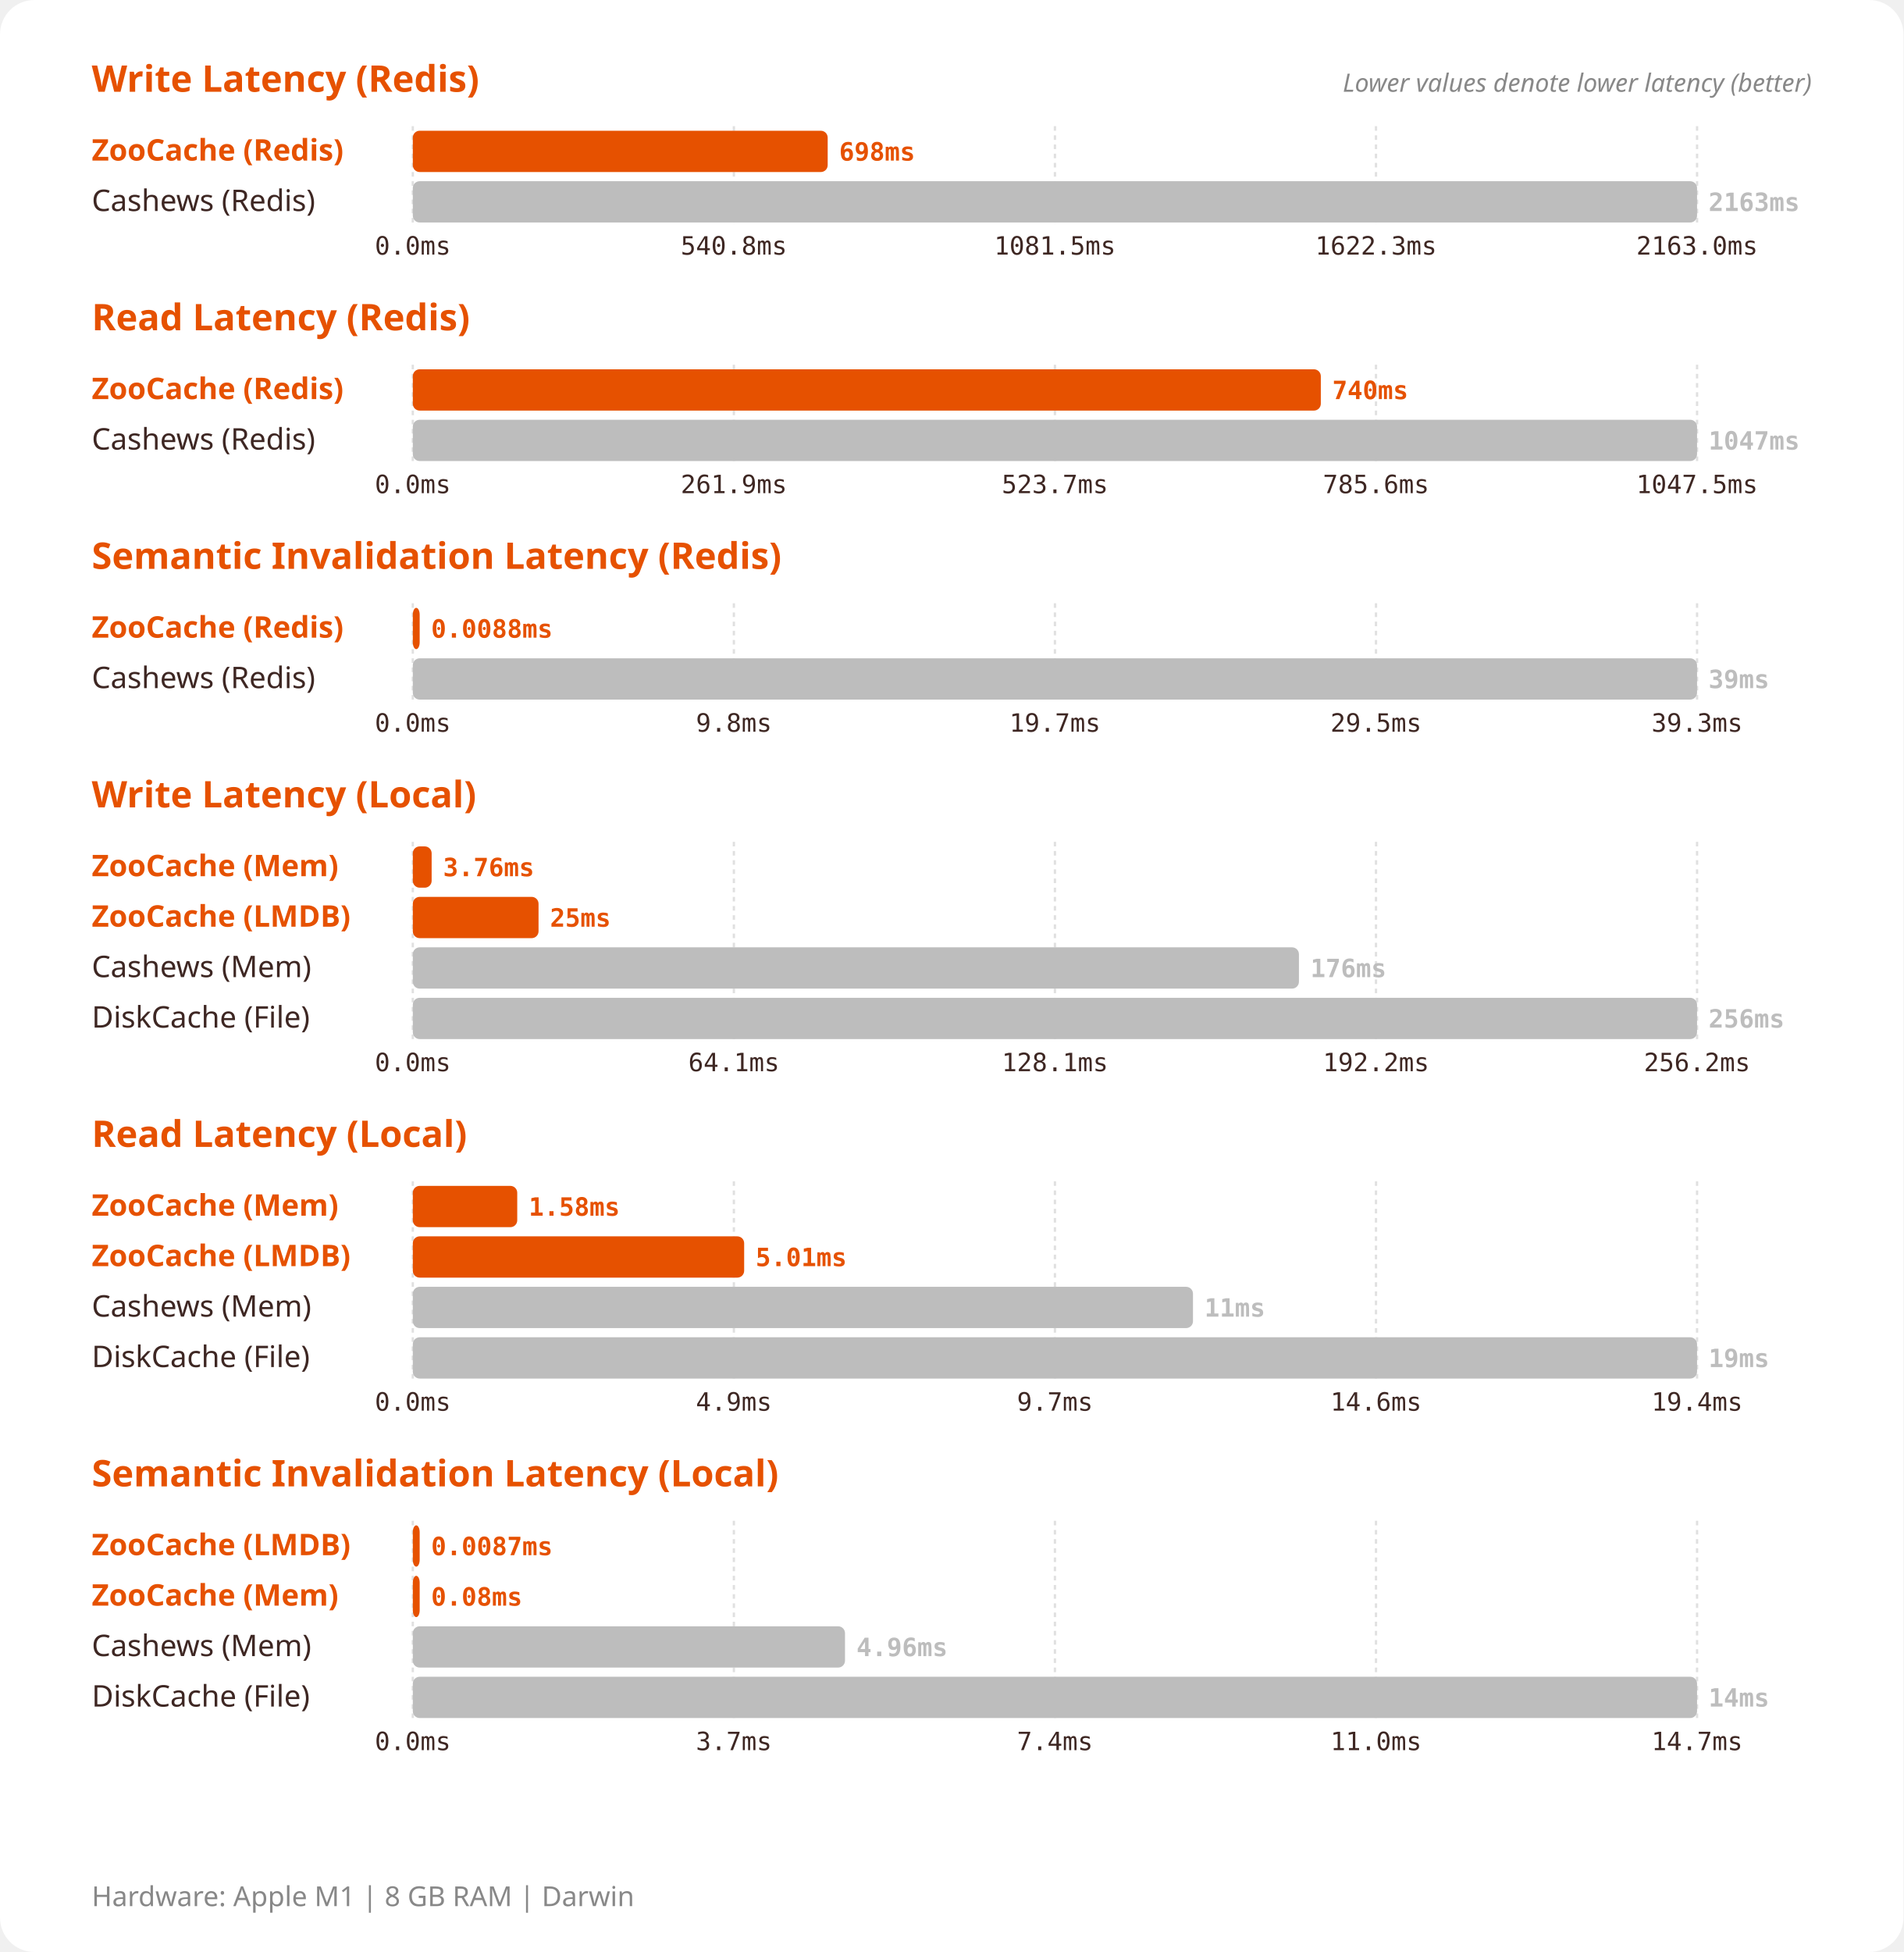
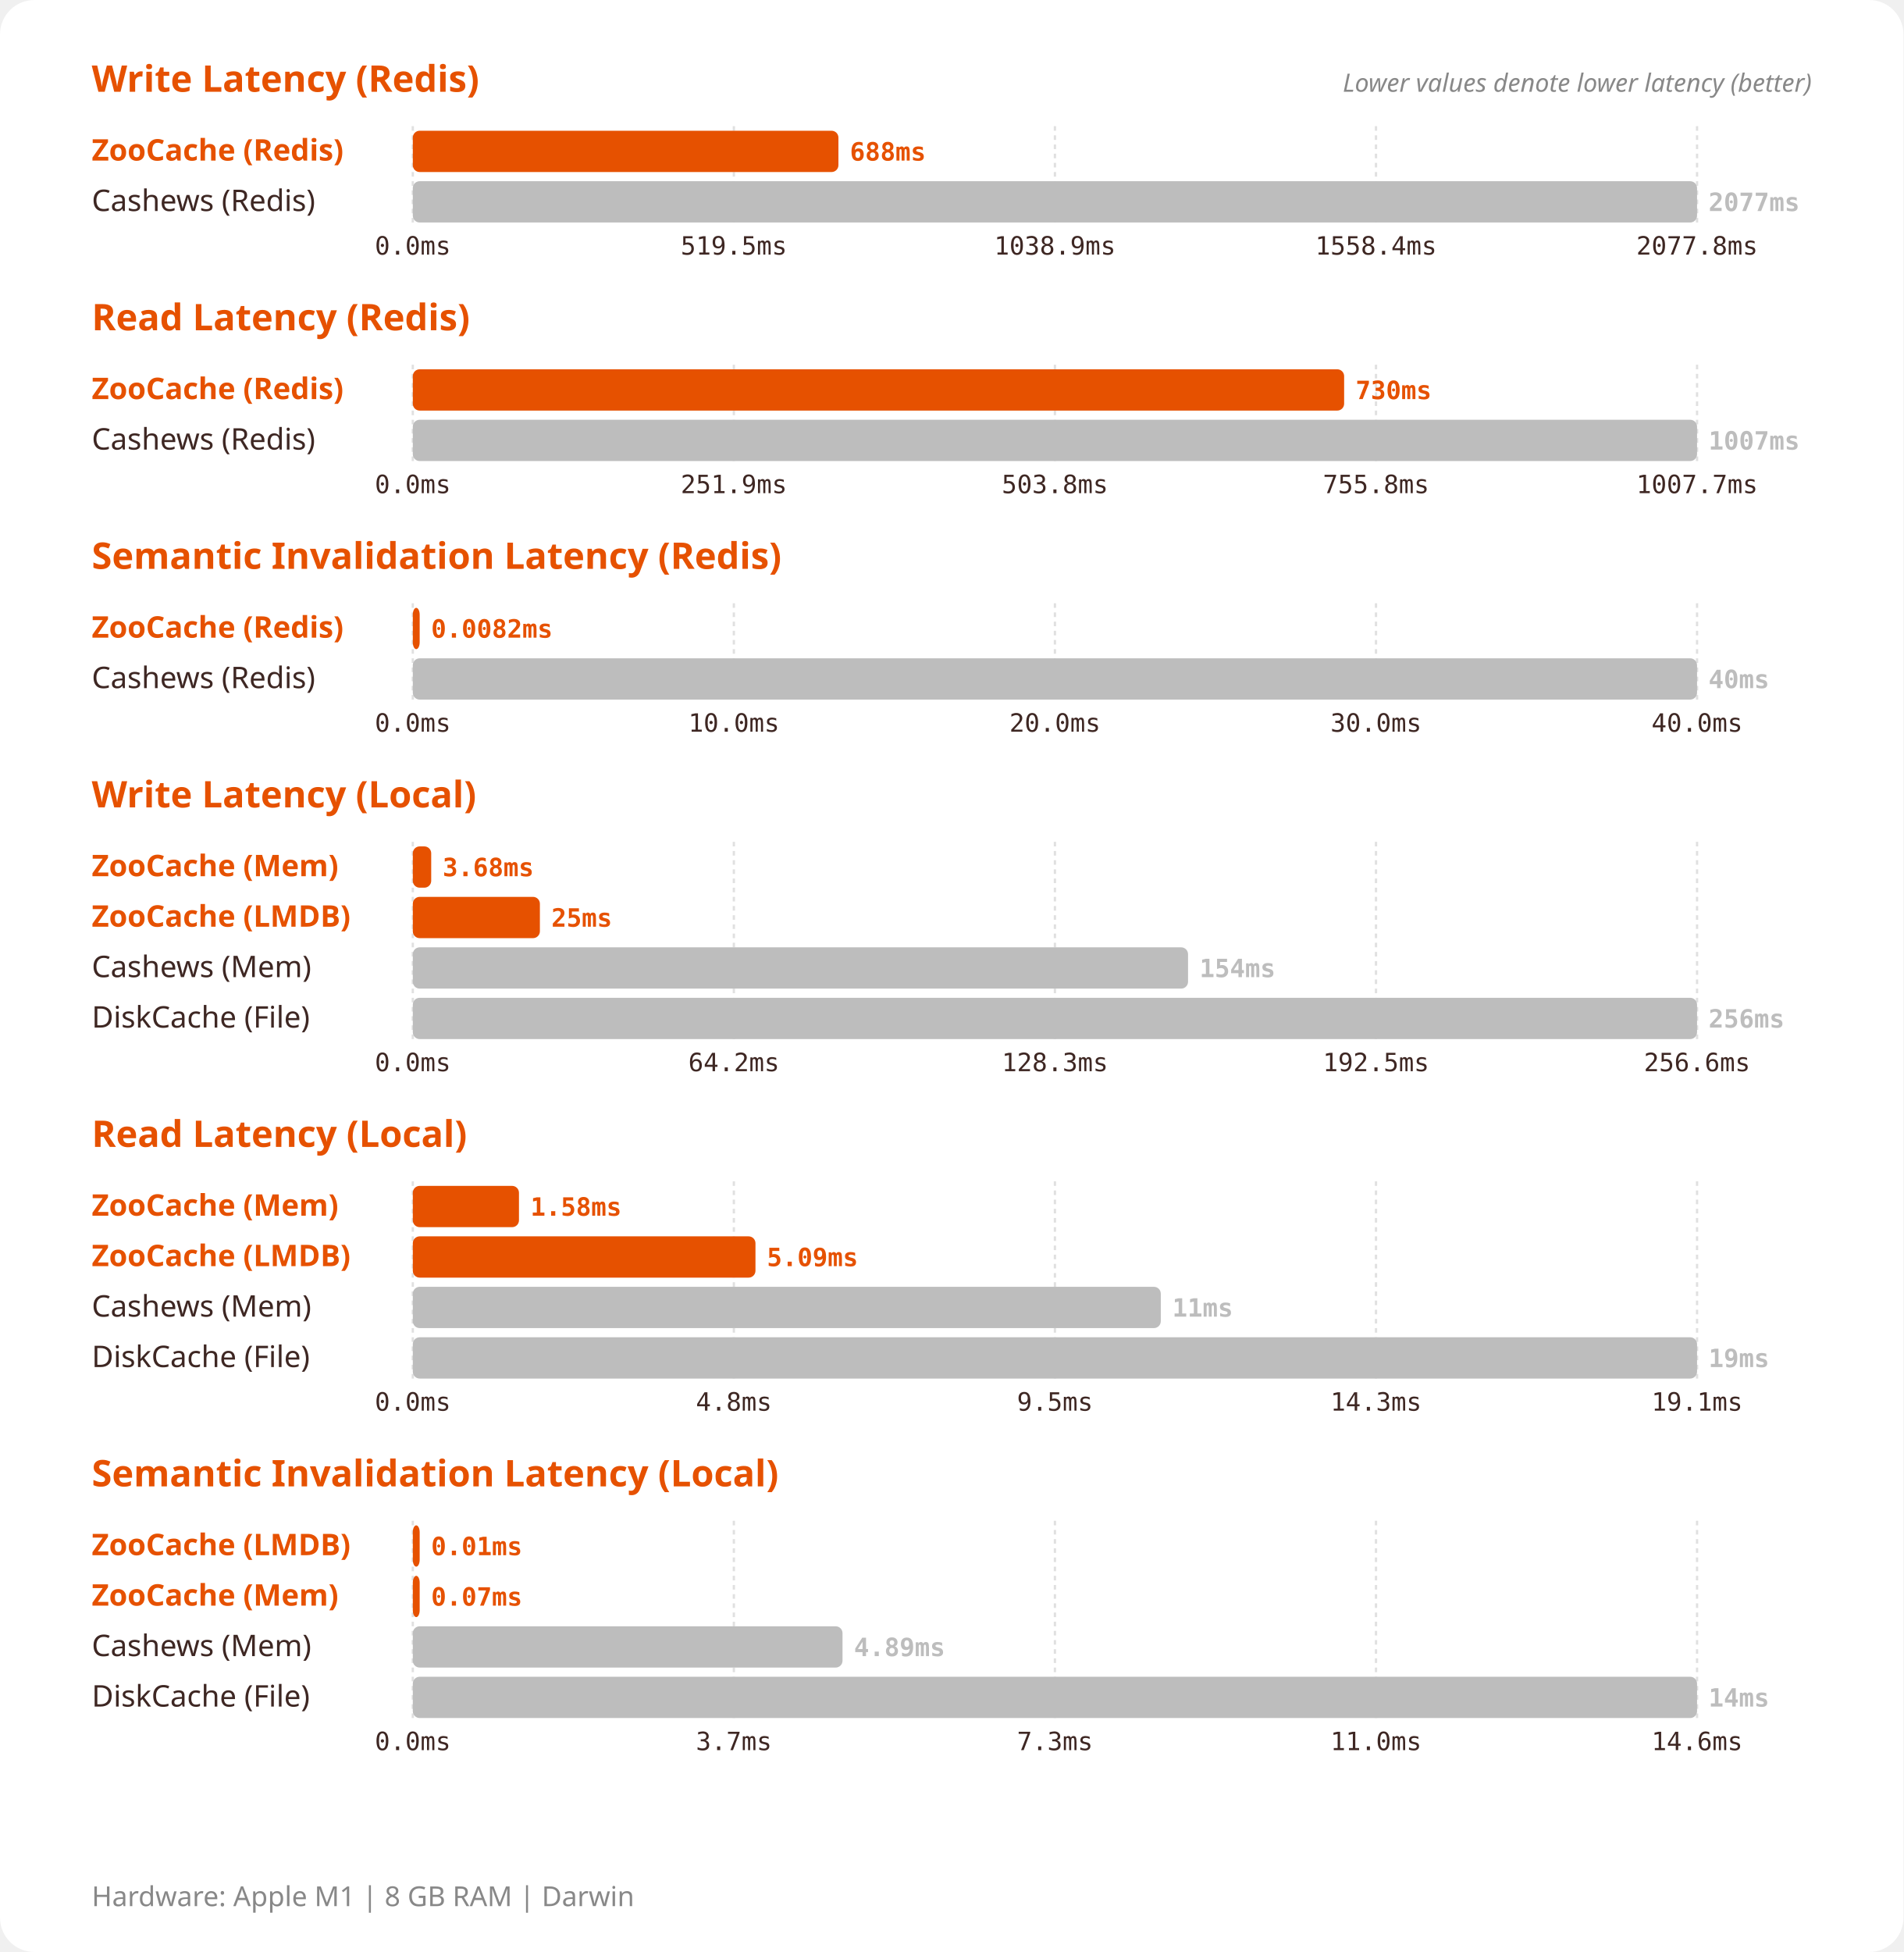
<svg xmlns="http://www.w3.org/2000/svg" width="830" height="851" viewBox="0 0 830 851">
  <style>
    .op-title { font-family: sans-serif; font-size: 16px; font-weight: bold; fill: #E65100; }
    .better-label { font-family: sans-serif; font-size: 11px; font-style: italic; fill: #888; }
    .axis-label { font-family: monospace; font-size: 11px; fill: #3E2723; }
    .lib-label { font-family: sans-serif; font-size: 13px; fill: #3E2723; }
    .zc-label { font-family: sans-serif; font-size: 13px; font-weight: bold; fill: #E65100; }
    .footer { font-family: sans-serif; font-size: 12px; fill: #888; }
  </style>
  <rect width="830" height="851" fill="#FFFFFF" rx="15" />
  <text x="790" y="40" class="better-label" text-anchor="end">Lower values denote lower latency (better)</text>
  <text x="40" y="40" class="op-title">Write Latency (Redis)</text>
  <line x1="180.0" y1="55" x2="180.0" y2="99" stroke="#E0E0E0" stroke-dasharray="2" />
  <text x="180.0" y="111" class="axis-label" text-anchor="middle">0.0ms</text>
  <line x1="320.0" y1="55" x2="320.0" y2="99" stroke="#E0E0E0" stroke-dasharray="2" />
-   <text x="320.0" y="111" class="axis-label" text-anchor="middle">540.8ms</text>
+   <text x="320.0" y="111" class="axis-label" text-anchor="middle">519.5ms</text>
  <line x1="460.0" y1="55" x2="460.0" y2="99" stroke="#E0E0E0" stroke-dasharray="2" />
-   <text x="460.0" y="111" class="axis-label" text-anchor="middle">1081.5ms</text>
+   <text x="460.0" y="111" class="axis-label" text-anchor="middle">1038.9ms</text>
  <line x1="600.0" y1="55" x2="600.0" y2="99" stroke="#E0E0E0" stroke-dasharray="2" />
-   <text x="600.0" y="111" class="axis-label" text-anchor="middle">1622.3ms</text>
+   <text x="600.0" y="111" class="axis-label" text-anchor="middle">1558.4ms</text>
  <line x1="740.0" y1="55" x2="740.0" y2="99" stroke="#E0E0E0" stroke-dasharray="2" />
-   <text x="740.0" y="111" class="axis-label" text-anchor="middle">2163.0ms</text>
+   <text x="740.0" y="111" class="axis-label" text-anchor="middle">2077.8ms</text>
  <text x="40" y="70" class="zc-label" text-anchor="start">ZooCache (Redis)</text>
-   <rect x="180" y="57" width="180.911" height="18" fill="#E65100" rx="3">
+   <rect x="180" y="57" width="185.595" height="18" fill="#E65100" rx="3">
    <animate attributeName="opacity" values="1;0.8;1" dur="2s" repeatCount="indefinite" />
  </rect>
-   <text x="365.911" y="70" class="axis-label" style="fill: #E65100; font-weight: bold;">698ms</text>
+   <text x="370.595" y="70" class="axis-label" style="fill: #E65100; font-weight: bold;">688ms</text>
  <text x="40" y="92" class="lib-label" text-anchor="start">Cashews (Redis)</text>
  <rect x="180" y="79" width="560.0" height="18" fill="#BDBDBD" rx="3">
  </rect>
-   <text x="745.0" y="92" class="axis-label" style="fill: #BDBDBD; font-weight: bold;">2163ms</text>
+   <text x="745.0" y="92" class="axis-label" style="fill: #BDBDBD; font-weight: bold;">2077ms</text>
  <text x="40" y="144" class="op-title">Read Latency (Redis)</text>
  <line x1="180.0" y1="159" x2="180.0" y2="203" stroke="#E0E0E0" stroke-dasharray="2" />
  <text x="180.0" y="215" class="axis-label" text-anchor="middle">0.0ms</text>
  <line x1="320.0" y1="159" x2="320.0" y2="203" stroke="#E0E0E0" stroke-dasharray="2" />
-   <text x="320.0" y="215" class="axis-label" text-anchor="middle">261.9ms</text>
+   <text x="320.0" y="215" class="axis-label" text-anchor="middle">251.9ms</text>
  <line x1="460.0" y1="159" x2="460.0" y2="203" stroke="#E0E0E0" stroke-dasharray="2" />
-   <text x="460.0" y="215" class="axis-label" text-anchor="middle">523.7ms</text>
+   <text x="460.0" y="215" class="axis-label" text-anchor="middle">503.8ms</text>
  <line x1="600.0" y1="159" x2="600.0" y2="203" stroke="#E0E0E0" stroke-dasharray="2" />
-   <text x="600.0" y="215" class="axis-label" text-anchor="middle">785.6ms</text>
+   <text x="600.0" y="215" class="axis-label" text-anchor="middle">755.8ms</text>
  <line x1="740.0" y1="159" x2="740.0" y2="203" stroke="#E0E0E0" stroke-dasharray="2" />
-   <text x="740.0" y="215" class="axis-label" text-anchor="middle">1047.5ms</text>
+   <text x="740.0" y="215" class="axis-label" text-anchor="middle">1007.7ms</text>
  <text x="40" y="174" class="zc-label" text-anchor="start">ZooCache (Redis)</text>
-   <rect x="180" y="161" width="395.941" height="18" fill="#E65100" rx="3">
+   <rect x="180" y="161" width="406.108" height="18" fill="#E65100" rx="3">
    <animate attributeName="opacity" values="1;0.8;1" dur="2s" repeatCount="indefinite" />
  </rect>
-   <text x="580.941" y="174" class="axis-label" style="fill: #E65100; font-weight: bold;">740ms</text>
+   <text x="591.108" y="174" class="axis-label" style="fill: #E65100; font-weight: bold;">730ms</text>
  <text x="40" y="196" class="lib-label" text-anchor="start">Cashews (Redis)</text>
  <rect x="180" y="183" width="560.0" height="18" fill="#BDBDBD" rx="3">
  </rect>
-   <text x="745.0" y="196" class="axis-label" style="fill: #BDBDBD; font-weight: bold;">1047ms</text>
+   <text x="745.0" y="196" class="axis-label" style="fill: #BDBDBD; font-weight: bold;">1007ms</text>
  <text x="40" y="248" class="op-title">Semantic Invalidation Latency (Redis)</text>
  <line x1="180.0" y1="263" x2="180.0" y2="307" stroke="#E0E0E0" stroke-dasharray="2" />
  <text x="180.0" y="319" class="axis-label" text-anchor="middle">0.0ms</text>
  <line x1="320.0" y1="263" x2="320.0" y2="307" stroke="#E0E0E0" stroke-dasharray="2" />
-   <text x="320.0" y="319" class="axis-label" text-anchor="middle">9.8ms</text>
+   <text x="320.0" y="319" class="axis-label" text-anchor="middle">10.0ms</text>
  <line x1="460.0" y1="263" x2="460.0" y2="307" stroke="#E0E0E0" stroke-dasharray="2" />
-   <text x="460.0" y="319" class="axis-label" text-anchor="middle">19.7ms</text>
+   <text x="460.0" y="319" class="axis-label" text-anchor="middle">20.0ms</text>
  <line x1="600.0" y1="263" x2="600.0" y2="307" stroke="#E0E0E0" stroke-dasharray="2" />
-   <text x="600.0" y="319" class="axis-label" text-anchor="middle">29.5ms</text>
+   <text x="600.0" y="319" class="axis-label" text-anchor="middle">30.0ms</text>
  <line x1="740.0" y1="263" x2="740.0" y2="307" stroke="#E0E0E0" stroke-dasharray="2" />
-   <text x="740.0" y="319" class="axis-label" text-anchor="middle">39.3ms</text>
+   <text x="740.0" y="319" class="axis-label" text-anchor="middle">40.0ms</text>
  <text x="40" y="278" class="zc-label" text-anchor="start">ZooCache (Redis)</text>
  <rect x="180" y="265" width="3" height="18" fill="#E65100" rx="3">
    <animate attributeName="opacity" values="1;0.8;1" dur="2s" repeatCount="indefinite" />
  </rect>
-   <text x="188" y="278" class="axis-label" style="fill: #E65100; font-weight: bold;">0.0088ms</text>
+   <text x="188" y="278" class="axis-label" style="fill: #E65100; font-weight: bold;">0.0082ms</text>
  <text x="40" y="300" class="lib-label" text-anchor="start">Cashews (Redis)</text>
  <rect x="180" y="287" width="560.0" height="18" fill="#BDBDBD" rx="3">
  </rect>
-   <text x="745.0" y="300" class="axis-label" style="fill: #BDBDBD; font-weight: bold;">39ms</text>
+   <text x="745.0" y="300" class="axis-label" style="fill: #BDBDBD; font-weight: bold;">40ms</text>
  <text x="40" y="352" class="op-title">Write Latency (Local)</text>
  <line x1="180.0" y1="367" x2="180.0" y2="455" stroke="#E0E0E0" stroke-dasharray="2" />
  <text x="180.0" y="467" class="axis-label" text-anchor="middle">0.0ms</text>
  <line x1="320.0" y1="367" x2="320.0" y2="455" stroke="#E0E0E0" stroke-dasharray="2" />
-   <text x="320.0" y="467" class="axis-label" text-anchor="middle">64.1ms</text>
+   <text x="320.0" y="467" class="axis-label" text-anchor="middle">64.2ms</text>
  <line x1="460.0" y1="367" x2="460.0" y2="455" stroke="#E0E0E0" stroke-dasharray="2" />
-   <text x="460.0" y="467" class="axis-label" text-anchor="middle">128.1ms</text>
+   <text x="460.0" y="467" class="axis-label" text-anchor="middle">128.3ms</text>
  <line x1="600.0" y1="367" x2="600.0" y2="455" stroke="#E0E0E0" stroke-dasharray="2" />
-   <text x="600.0" y="467" class="axis-label" text-anchor="middle">192.2ms</text>
+   <text x="600.0" y="467" class="axis-label" text-anchor="middle">192.5ms</text>
  <line x1="740.0" y1="367" x2="740.0" y2="455" stroke="#E0E0E0" stroke-dasharray="2" />
-   <text x="740.0" y="467" class="axis-label" text-anchor="middle">256.2ms</text>
+   <text x="740.0" y="467" class="axis-label" text-anchor="middle">256.6ms</text>
  <text x="40" y="382" class="zc-label" text-anchor="start">ZooCache (Mem)</text>
-   <rect x="180" y="369" width="8.217" height="18" fill="#E65100" rx="3">
+   <rect x="180" y="369" width="8.026" height="18" fill="#E65100" rx="3">
    <animate attributeName="opacity" values="1;0.8;1" dur="2s" repeatCount="indefinite" />
  </rect>
-   <text x="193.217" y="382" class="axis-label" style="fill: #E65100; font-weight: bold;">3.76ms</text>
+   <text x="193.026" y="382" class="axis-label" style="fill: #E65100; font-weight: bold;">3.68ms</text>
  <text x="40" y="404" class="zc-label" text-anchor="start">ZooCache (LMDB)</text>
-   <rect x="180" y="391" width="54.832" height="18" fill="#E65100" rx="3">
+   <rect x="180" y="391" width="55.42" height="18" fill="#E65100" rx="3">
    <animate attributeName="opacity" values="1;0.8;1" dur="2s" repeatCount="indefinite" />
  </rect>
-   <text x="239.832" y="404" class="axis-label" style="fill: #E65100; font-weight: bold;">25ms</text>
+   <text x="240.42" y="404" class="axis-label" style="fill: #E65100; font-weight: bold;">25ms</text>
  <text x="40" y="426" class="lib-label" text-anchor="start">Cashews (Mem)</text>
-   <rect x="180" y="413" width="386.398" height="18" fill="#BDBDBD" rx="3">
+   <rect x="180" y="413" width="338.043" height="18" fill="#BDBDBD" rx="3">
  </rect>
-   <text x="571.398" y="426" class="axis-label" style="fill: #BDBDBD; font-weight: bold;">176ms</text>
+   <text x="523.043" y="426" class="axis-label" style="fill: #BDBDBD; font-weight: bold;">154ms</text>
  <text x="40" y="448" class="lib-label" text-anchor="start">DiskCache (File)</text>
  <rect x="180" y="435" width="560.0" height="18" fill="#BDBDBD" rx="3">
  </rect>
  <text x="745.0" y="448" class="axis-label" style="fill: #BDBDBD; font-weight: bold;">256ms</text>
  <text x="40" y="500" class="op-title">Read Latency (Local)</text>
  <line x1="180.0" y1="515" x2="180.0" y2="603" stroke="#E0E0E0" stroke-dasharray="2" />
  <text x="180.0" y="615" class="axis-label" text-anchor="middle">0.0ms</text>
  <line x1="320.0" y1="515" x2="320.0" y2="603" stroke="#E0E0E0" stroke-dasharray="2" />
-   <text x="320.0" y="615" class="axis-label" text-anchor="middle">4.9ms</text>
+   <text x="320.0" y="615" class="axis-label" text-anchor="middle">4.8ms</text>
  <line x1="460.0" y1="515" x2="460.0" y2="603" stroke="#E0E0E0" stroke-dasharray="2" />
-   <text x="460.0" y="615" class="axis-label" text-anchor="middle">9.7ms</text>
+   <text x="460.0" y="615" class="axis-label" text-anchor="middle">9.5ms</text>
  <line x1="600.0" y1="515" x2="600.0" y2="603" stroke="#E0E0E0" stroke-dasharray="2" />
-   <text x="600.0" y="615" class="axis-label" text-anchor="middle">14.6ms</text>
+   <text x="600.0" y="615" class="axis-label" text-anchor="middle">14.3ms</text>
  <line x1="740.0" y1="515" x2="740.0" y2="603" stroke="#E0E0E0" stroke-dasharray="2" />
-   <text x="740.0" y="615" class="axis-label" text-anchor="middle">19.4ms</text>
+   <text x="740.0" y="615" class="axis-label" text-anchor="middle">19.1ms</text>
  <text x="40" y="530" class="zc-label" text-anchor="start">ZooCache (Mem)</text>
-   <rect x="180" y="517" width="45.541" height="18" fill="#E65100" rx="3">
+   <rect x="180" y="517" width="46.295" height="18" fill="#E65100" rx="3">
    <animate attributeName="opacity" values="1;0.8;1" dur="2s" repeatCount="indefinite" />
  </rect>
-   <text x="230.541" y="530" class="axis-label" style="fill: #E65100; font-weight: bold;">1.58ms</text>
+   <text x="231.295" y="530" class="axis-label" style="fill: #E65100; font-weight: bold;">1.58ms</text>
  <text x="40" y="552" class="zc-label" text-anchor="start">ZooCache (LMDB)</text>
-   <rect x="180" y="539" width="144.492" height="18" fill="#E65100" rx="3">
+   <rect x="180" y="539" width="149.422" height="18" fill="#E65100" rx="3">
    <animate attributeName="opacity" values="1;0.8;1" dur="2s" repeatCount="indefinite" />
  </rect>
-   <text x="329.492" y="552" class="axis-label" style="fill: #E65100; font-weight: bold;">5.01ms</text>
+   <text x="334.422" y="552" class="axis-label" style="fill: #E65100; font-weight: bold;">5.09ms</text>
  <text x="40" y="574" class="lib-label" text-anchor="start">Cashews (Mem)</text>
-   <rect x="180" y="561" width="340.201" height="18" fill="#BDBDBD" rx="3">
+   <rect x="180" y="561" width="326.163" height="18" fill="#BDBDBD" rx="3">
  </rect>
-   <text x="525.201" y="574" class="axis-label" style="fill: #BDBDBD; font-weight: bold;">11ms</text>
+   <text x="511.163" y="574" class="axis-label" style="fill: #BDBDBD; font-weight: bold;">11ms</text>
  <text x="40" y="596" class="lib-label" text-anchor="start">DiskCache (File)</text>
  <rect x="180" y="583" width="560.0" height="18" fill="#BDBDBD" rx="3">
  </rect>
  <text x="745.0" y="596" class="axis-label" style="fill: #BDBDBD; font-weight: bold;">19ms</text>
  <text x="40" y="648" class="op-title">Semantic Invalidation Latency (Local)</text>
  <line x1="180.0" y1="663" x2="180.0" y2="751" stroke="#E0E0E0" stroke-dasharray="2" />
  <text x="180.0" y="763" class="axis-label" text-anchor="middle">0.0ms</text>
  <line x1="320.0" y1="663" x2="320.0" y2="751" stroke="#E0E0E0" stroke-dasharray="2" />
  <text x="320.0" y="763" class="axis-label" text-anchor="middle">3.7ms</text>
  <line x1="460.0" y1="663" x2="460.0" y2="751" stroke="#E0E0E0" stroke-dasharray="2" />
-   <text x="460.0" y="763" class="axis-label" text-anchor="middle">7.4ms</text>
+   <text x="460.0" y="763" class="axis-label" text-anchor="middle">7.3ms</text>
  <line x1="600.0" y1="663" x2="600.0" y2="751" stroke="#E0E0E0" stroke-dasharray="2" />
  <text x="600.0" y="763" class="axis-label" text-anchor="middle">11.0ms</text>
  <line x1="740.0" y1="663" x2="740.0" y2="751" stroke="#E0E0E0" stroke-dasharray="2" />
-   <text x="740.0" y="763" class="axis-label" text-anchor="middle">14.7ms</text>
+   <text x="740.0" y="763" class="axis-label" text-anchor="middle">14.6ms</text>
  <text x="40" y="678" class="zc-label" text-anchor="start">ZooCache (LMDB)</text>
  <rect x="180" y="665" width="3" height="18" fill="#E65100" rx="3">
    <animate attributeName="opacity" values="1;0.8;1" dur="2s" repeatCount="indefinite" />
  </rect>
-   <text x="188" y="678" class="axis-label" style="fill: #E65100; font-weight: bold;">0.0087ms</text>
+   <text x="188" y="678" class="axis-label" style="fill: #E65100; font-weight: bold;">0.01ms</text>
  <text x="40" y="700" class="zc-label" text-anchor="start">ZooCache (Mem)</text>
  <rect x="180" y="687" width="3" height="18" fill="#E65100" rx="3">
    <animate attributeName="opacity" values="1;0.8;1" dur="2s" repeatCount="indefinite" />
  </rect>
-   <text x="188" y="700" class="axis-label" style="fill: #E65100; font-weight: bold;">0.08ms</text>
+   <text x="188" y="700" class="axis-label" style="fill: #E65100; font-weight: bold;">0.07ms</text>
  <text x="40" y="722" class="lib-label" text-anchor="start">Cashews (Mem)</text>
-   <rect x="180" y="709" width="188.46" height="18" fill="#BDBDBD" rx="3">
+   <rect x="180" y="709" width="187.379" height="18" fill="#BDBDBD" rx="3">
  </rect>
-   <text x="373.46" y="722" class="axis-label" style="fill: #BDBDBD; font-weight: bold;">4.96ms</text>
+   <text x="372.379" y="722" class="axis-label" style="fill: #BDBDBD; font-weight: bold;">4.89ms</text>
  <text x="40" y="744" class="lib-label" text-anchor="start">DiskCache (File)</text>
  <rect x="180" y="731" width="560.0" height="18" fill="#BDBDBD" rx="3">
  </rect>
  <text x="745.0" y="744" class="axis-label" style="fill: #BDBDBD; font-weight: bold;">14ms</text>
  <text x="40" y="831" class="footer">Hardware: Apple M1 | 8 GB RAM | Darwin</text>
</svg>
